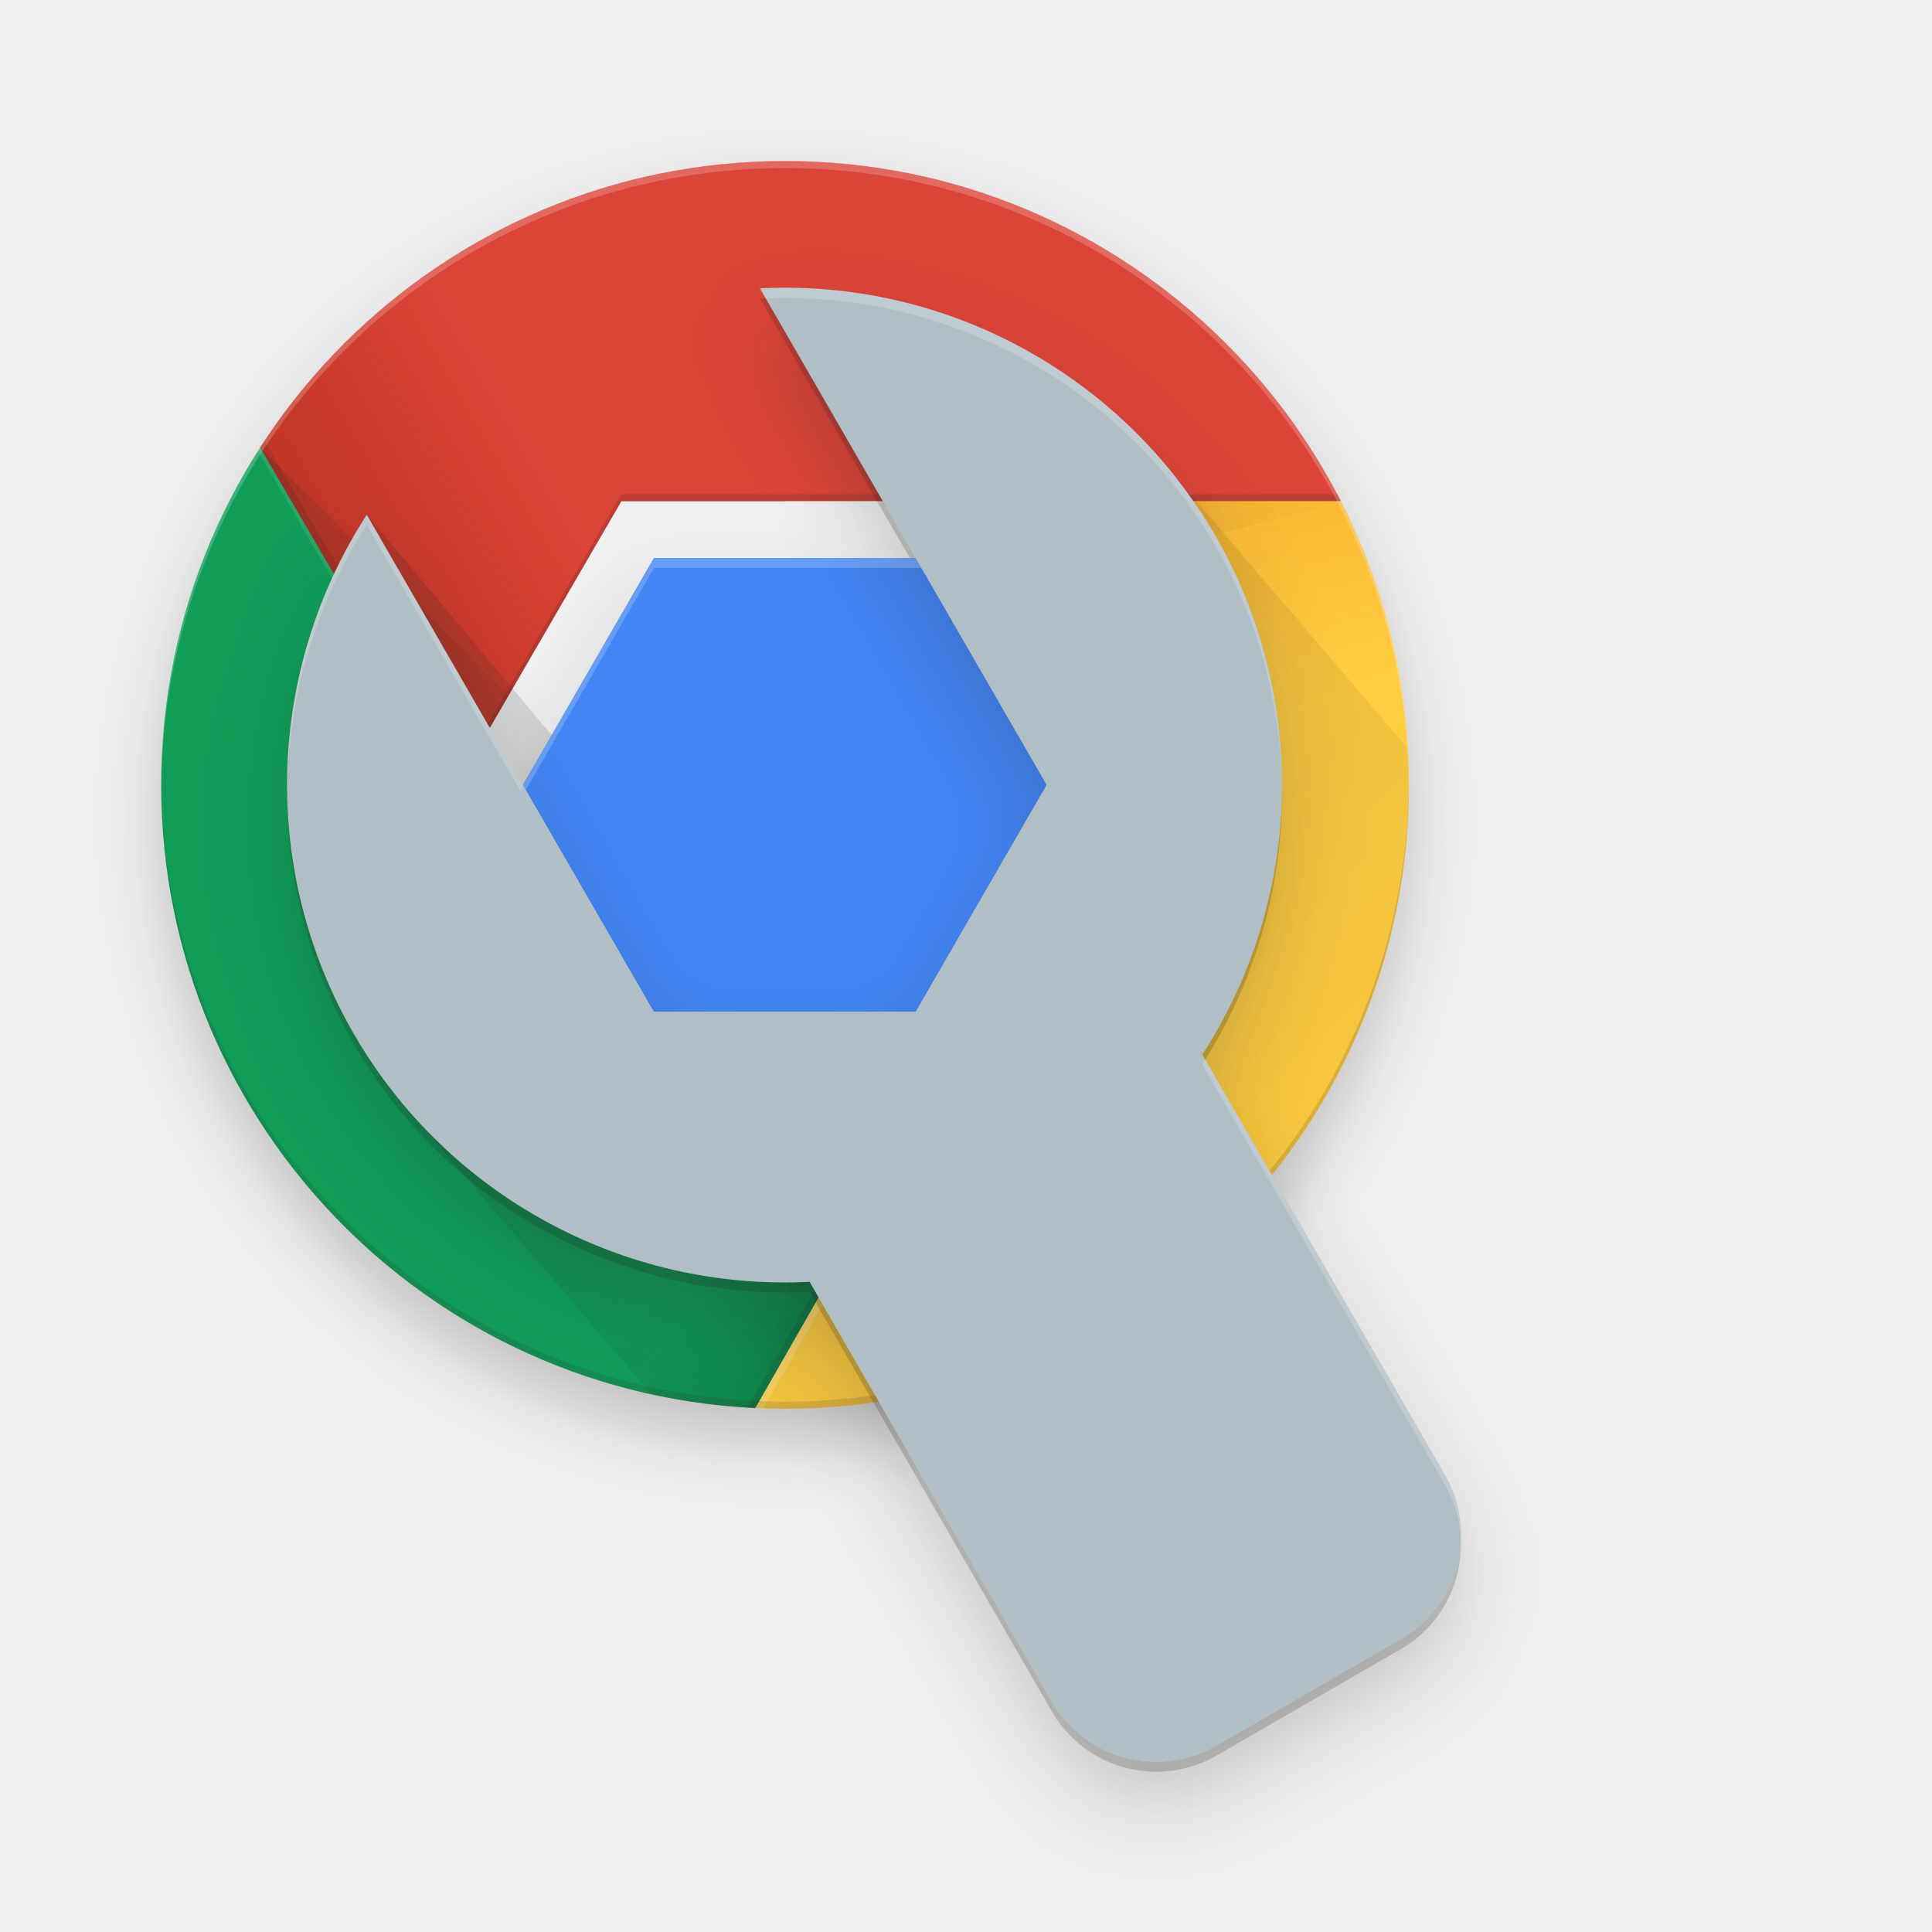
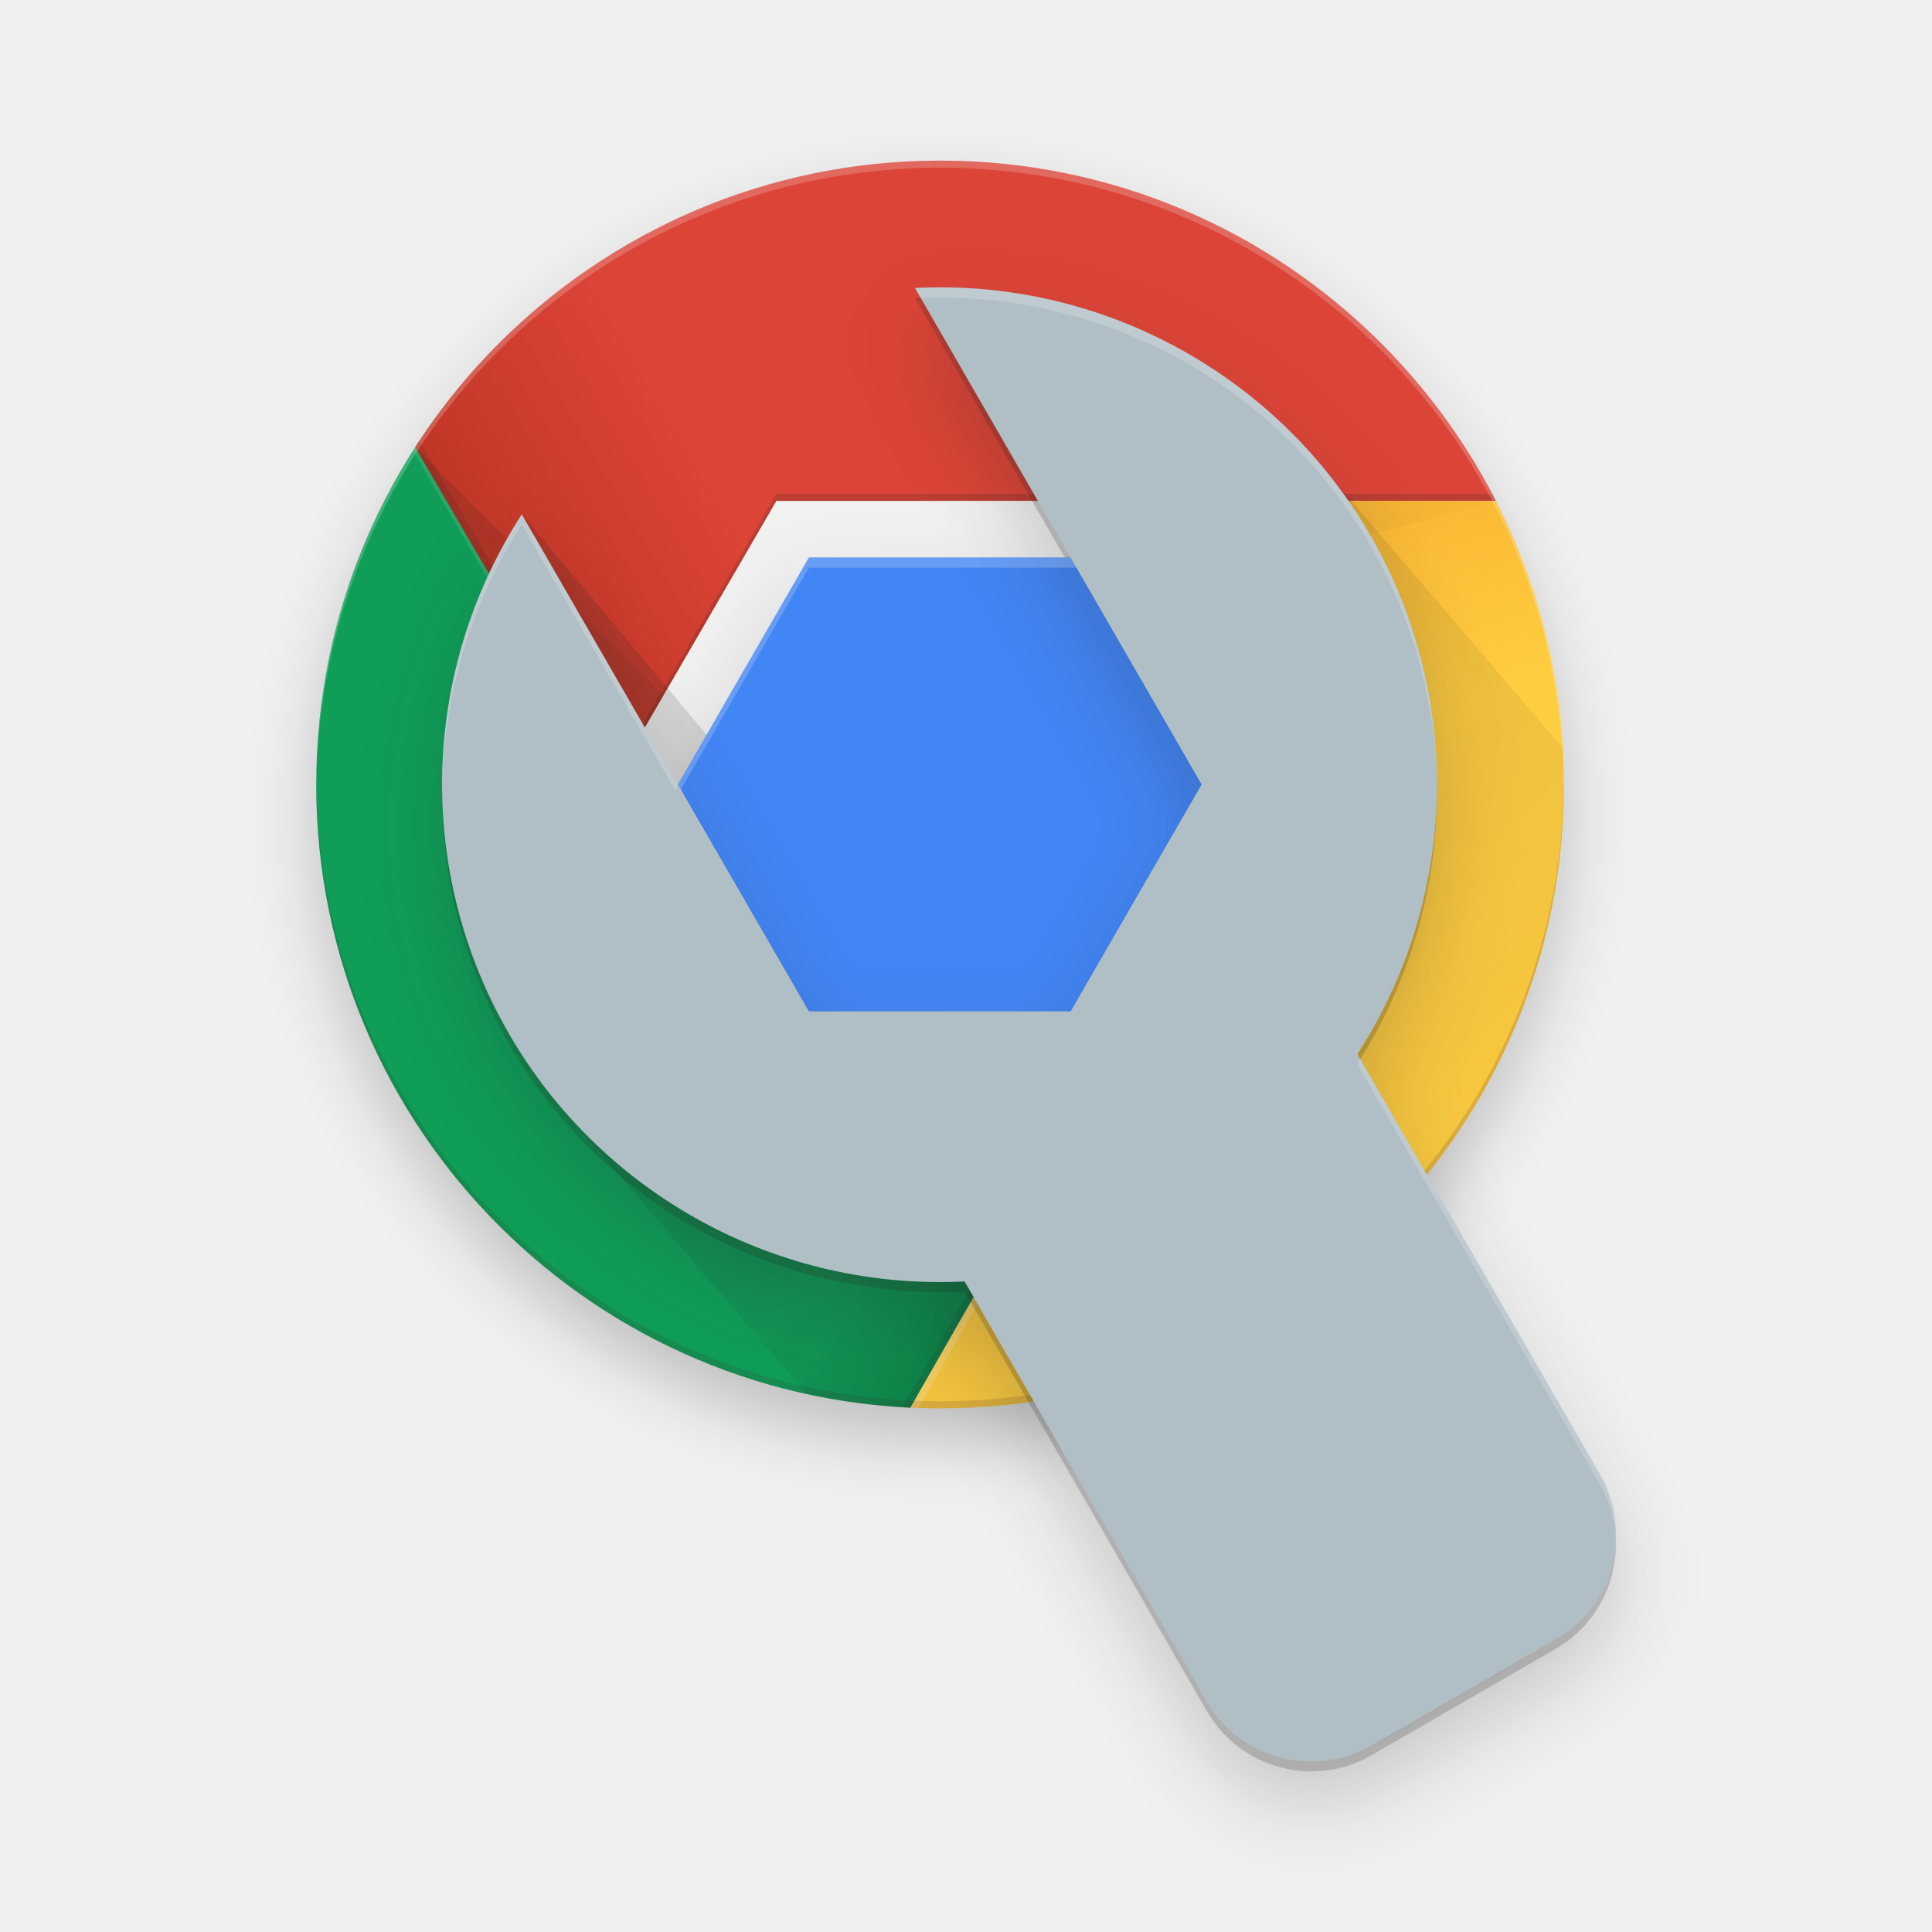
<svg xmlns="http://www.w3.org/2000/svg" xmlns:xlink="http://www.w3.org/1999/xlink" viewBox="1 1 192 192" id="svg3610" version="1.1" width="192" height="192">
  <defs id="defs3612">
    <linearGradient id="linearGradient8142">
      <stop style="stop-color:#212121;stop-opacity:0.2" offset="0" id="stop8144" />
      <stop style="stop-color:#212121;stop-opacity:0;" offset="1" id="stop8146" />
    </linearGradient>
    <circle r="88" cx="96" cy="96" id="a" />
    <linearGradient y2="44.354" x2="81.837" y1="75.021" x1="29.337" gradientUnits="userSpaceOnUse" id="linearGradient3751" xlink:href="#c" />
    <linearGradient y2="130.33" x2="52.538" y1="164.5" x1="110.87" gradientUnits="userSpaceOnUse" id="linearGradient3753" xlink:href="#d" />
    <linearGradient y2="114.13" x2="136.55" y1="49.804" x1="121.86" gradientUnits="userSpaceOnUse" id="linearGradient3755" xlink:href="#g" />
    <linearGradient y2="114.13" x2="136.55" y1="49.804" x1="121.86" gradientUnits="userSpaceOnUse" id="linearGradient3757" xlink:href="#g" />
    <linearGradient y2="44.354" x2="81.837" y1="75.021" x1="29.337" gradientUnits="userSpaceOnUse" id="linearGradient3759" xlink:href="#c" />
    <linearGradient y2="130.33" x2="52.538" y1="164.5" x1="110.87" gradientUnits="userSpaceOnUse" id="linearGradient3761" xlink:href="#d" />
    <clipPath id="b-1">
      <use y="0" x="0" style="overflow:visible" id="use3616-5" height="100%" xlink:href="#a" overflow="visible" width="100%" />
    </clipPath>
    <clipPath id="b-2">
      <use y="0" x="0" style="overflow:visible" id="use3616-0" height="100%" xlink:href="#a" overflow="visible" width="100%" />
    </clipPath>
    <filter style="color-interpolation-filters:sRGB;" id="filter6668">
      <feFlood flood-opacity="0.2" flood-color="rgb(33,33,33)" result="flood" id="feFlood6670" />
      <feComposite in="flood" in2="SourceGraphic" operator="in" result="composite1" id="feComposite6672" />
      <feGaussianBlur in="composite1" stdDeviation="4" result="blur" id="feGaussianBlur6674" />
      <feOffset dx="0" dy="4" result="offset" id="feOffset6676" />
      <feComposite in="SourceGraphic" in2="offset" operator="over" result="composite2" id="feComposite6678" />
    </filter>
    <filter style="color-interpolation-filters:sRGB;" id="filter6680" x="-0.5" y="-0.5" width="2" height="2">
      <feFlood flood-opacity="0.2" flood-color="rgb(33,33,33)" result="flood" id="feFlood6682" />
      <feComposite in="flood" in2="SourceGraphic" operator="in" result="composite1" id="feComposite6684" />
      <feGaussianBlur in="composite1" stdDeviation="4" result="blur" id="feGaussianBlur6686" />
      <feOffset dx="0" dy="4" result="offset" id="feOffset6688" />
      <feComposite in="SourceGraphic" in2="offset" operator="over" result="composite2" id="feComposite6690" />
    </filter>
    <filter id="filter7343" style="color-interpolation-filters:sRGB;">
      <feFlood id="feFlood7345" result="flood" flood-color="rgb(33,33,33)" flood-opacity="0.2" />
      <feComposite id="feComposite7347" result="composite1" operator="in" in2="SourceGraphic" in="flood" />
      <feGaussianBlur id="feGaussianBlur7349" result="blur" stdDeviation="4" in="composite1" />
      <feOffset id="feOffset7351" result="offset" dy="4" dx="0" />
      <feComposite id="feComposite7353" result="composite2" operator="over" in2="offset" in="SourceGraphic" />
    </filter>
    <filter id="filter7369" style="color-interpolation-filters:sRGB;">
      <feFlood id="feFlood7371" result="flood" flood-color="rgb(0,0,0)" flood-opacity="0.2" />
      <feComposite id="feComposite7373" result="composite1" operator="in" in2="SourceGraphic" in="flood" />
      <feGaussianBlur id="feGaussianBlur7375" result="blur" stdDeviation="4" in="composite1" />
      <feOffset id="feOffset7377" result="offset" dy="4" dx="0" />
      <feComposite id="feComposite7379" result="composite2" operator="over" in2="offset" in="SourceGraphic" />
    </filter>
    <linearGradient xlink:href="#linearGradient8142" id="linearGradient8148" x1="28.536" y1="28.59" x2="140" y2="140" gradientUnits="userSpaceOnUse" />
    <filter style="color-interpolation-filters:sRGB;" id="filter8150">
      <feFlood flood-opacity="0.2" flood-color="rgb(0,0,0)" result="flood" id="feFlood8152" />
      <feComposite in="flood" in2="SourceGraphic" operator="in" result="composite1" id="feComposite8154" />
      <feGaussianBlur in="composite1" stdDeviation="4" result="blur" id="feGaussianBlur8156" />
      <feOffset dx="0" dy="4" result="offset" id="feOffset8158" />
      <feComposite in="SourceGraphic" in2="offset" operator="over" result="composite2" id="feComposite8160" />
    </filter>
  </defs>
  <clipPath id="b">
    <use y="0" x="0" style="overflow:visible" id="use3616" height="100%" xlink:href="#a" overflow="visible" width="100%" />
  </clipPath>
  <radialGradient r="84.078" gradientTransform="translate(-576,0)" cx="668.18" cy="55.948" gradientUnits="userSpaceOnUse" id="l">
    <stop id="stop3684" offset="0" stop-opacity=".2" stop-color="#3E2723" />
    <stop id="stop3686" offset="1" stop-opacity="0" stop-color="#3E2723" />
  </radialGradient>
  <radialGradient r="78.044" gradientTransform="translate(-576,0)" cx="597.88" cy="48.52" gradientUnits="userSpaceOnUse" id="p">
    <stop id="stop3705" offset="0" stop-opacity=".2" stop-color="#3E2723" />
    <stop id="stop3707" offset="1" stop-opacity="0" stop-color="#3E2723" />
  </radialGradient>
  <radialGradient r="87.87" gradientTransform="translate(-576,0)" cx="671.84" cy="96.138" gradientUnits="userSpaceOnUse" id="q">
    <stop id="stop3712" offset="0" stop-opacity=".2" stop-color="#263238" />
    <stop id="stop3714" offset="1" stop-opacity="0" stop-color="#263238" />
  </radialGradient>
-   <circle r="62" cy="79" cx="79" id="path7355" style="color:#000000;clip-rule:nonzero;display:inline;overflow:visible;visibility:visible;opacity:1;isolation:auto;mix-blend-mode:normal;color-interpolation:sRGB;color-interpolation-filters:linearRGB;solid-color:#000000;solid-opacity:1;fill:#212121;fill-opacity:0;fill-rule:evenodd;stroke:none;stroke-width:5.635;stroke-linecap:round;stroke-linejoin:round;stroke-miterlimit:4;stroke-dasharray:none;stroke-dashoffset:0;stroke-opacity:1;color-rendering:auto;image-rendering:auto;shape-rendering:auto;text-rendering:auto;enable-background:accumulate;filter:url(#filter7369)" />
-   <g transform="matrix(0.8157895,0,0,0.8157895,-1.8037,1.689856)" id="g5862" style="filter:url(#filter8150)">
-     <g transform="matrix(0.8636364,0,0,0.8636364,16.16591,11.85818)" clip-path="url(#b)" id="g3618">
-       <path d="m 21.97,8 0,108 39.39,0 34.64,-60 88,0 0,-48 z" id="path3620" style="fill:#db4437" />
-       <linearGradient id="c" y2="44.354" gradientUnits="userSpaceOnUse" y1="75.021" x2="81.837" x1="29.337">
-         <stop stop-color="#A52714" stop-opacity=".6" offset="0" id="stop3623" />
-         <stop stop-color="#A52714" stop-opacity="0" offset=".66" id="stop3625" />
-       </linearGradient>
-       <path d="m 21.97,8 0,108 39.39,0 34.64,-60 88,0 0,-48 z" id="path3627" style="fill:url(#linearGradient3751)" />
+   <g id="layer2">
+     <g id="g3517" transform="translate(15.40507,-0.03752939)">
+       <circle style="color:#000000;clip-rule:nonzero;display:inline;overflow:visible;visibility:visible;opacity:1;isolation:auto;mix-blend-mode:normal;color-interpolation:sRGB;color-interpolation-filters:linearRGB;solid-color:#000000;solid-opacity:1;fill:#212121;fill-opacity:0;fill-rule:evenodd;stroke:none;stroke-width:5.635;stroke-linecap:round;stroke-linejoin:round;stroke-miterlimit:4;stroke-dasharray:none;stroke-dashoffset:0;stroke-opacity:1;filter:url(#filter7369);color-rendering:auto;image-rendering:auto;shape-rendering:auto;text-rendering:auto;enable-background:accumulate" id="path7355" cx="79" cy="79" r="62" />
+       <g style="filter:url(#filter8150)" id="g5862" transform="matrix(0.8157895,0,0,0.8157895,-1.8037,1.689856)">
+         <g id="g3618" clip-path="url(#b)" transform="matrix(0.8636364,0,0,0.8636364,16.16591,11.85818)">
+           <path style="fill:#db4437" id="path3620" d="m 21.97,8 0,108 39.39,0 34.64,-60 88,0 0,-48 z" />
+           <linearGradient x1="29.337" x2="81.837" y1="75.021" gradientUnits="userSpaceOnUse" y2="44.354" id="c">
+             <stop id="stop3623" offset="0" stop-opacity=".6" stop-color="#A52714" />
+             <stop id="stop3625" offset=".66" stop-opacity="0" stop-color="#A52714" />
+           </linearGradient>
+           <path style="fill:url(#linearGradient3751)" id="path3627" d="m 21.97,8 0,108 39.39,0 34.64,-60 88,0 0,-48 z" />
+         </g>
+         <path id="path5053-6-81" d="m 79.13,59.358 -19.802,34.113 0.253,0.434 19.549,-33.683 19.945,0 19.945,0 47.764,0 -0.445,-0.864 -47.32,0 -19.945,0 z" style="color:#000000;clip-rule:nonzero;display:inline;overflow:visible;visibility:visible;opacity:1;isolation:auto;mix-blend-mode:normal;color-interpolation:sRGB;color-interpolation-filters:linearRGB;solid-color:#000000;solid-opacity:1;fill:#3e2723;fill-opacity:0.2;fill-rule:evenodd;stroke:none;stroke-width:5.635;stroke-linecap:round;stroke-linejoin:round;stroke-miterlimit:4;stroke-dasharray:none;stroke-dashoffset:0;stroke-opacity:1;color-rendering:auto;image-rendering:auto;shape-rendering:auto;text-rendering:auto;enable-background:accumulate" />
+         <path style="fill:#3e2723;fill-opacity:0.15" id="path3629" transform="matrix(0.8636364,0,0,0.8636364,16.16591,11.85818)" d="m 62.31,115.65 -39.83,-68.31 -0.58,1 39.54,67.8 z" clip-path="url(#b)" />
+         <g id="g3631" clip-path="url(#b)" transform="matrix(0.8636364,0,0,0.8636364,16.16591,11.85818)">
+           <path style="fill:#0f9d58" id="path3633" d="m 8,184 83.77,0 38.88,-38.88 0,-29.12 -69.29,0 L 8,24.48 Z" />
+           <linearGradient x1="110.87" x2="52.538" y1="164.5" gradientUnits="userSpaceOnUse" y2="130.33" id="d">
+             <stop id="stop3636" offset="0" stop-opacity=".4" stop-color="#055524" />
+             <stop id="stop3638" offset=".33" stop-opacity="0" stop-color="#055524" />
+           </linearGradient>
+           <path style="fill:url(#linearGradient3753)" id="path3640" d="m 8,184 83.77,0 38.88,-38.88 0,-29.12 -69.29,0 L 8,24.48 Z" />
+         </g>
+         <path style="fill:#263238;fill-opacity:0.15" id="path3642" transform="matrix(0.8636364,0,0,0.8636364,16.16591,11.85818)" d="m 129.84,117.33 -0.83,-0.48 -38.39,67.15 1.15,0 38.1,-66.64 z" clip-path="url(#b)" />
+         <g id="g3644" clip-path="url(#b)" transform="matrix(0.8636364,0,0,0.8636364,16.16591,11.85818)">
+           <defs id="defs3646">
+             <path d="m 8,184 83.77,0 38.88,-38.88 0,-29.12 -69.29,0 L 8,24.48 Z" id="e" />
+           </defs>
+           <clipPath id="f">
+             <use y="0" x="0" style="overflow:visible" id="use3650" height="100%" xlink:href="#e" overflow="visible" width="100%" />
+           </clipPath>
+           <g id="g3652" clip-path="url(#f)">
+             <path style="fill:#ffcd40" id="path3654" d="m 96,56 34.65,60 -38.88,68 92.23,0 0,-128 z" />
+             <linearGradient x1="121.86" x2="136.55" y1="49.804" gradientUnits="userSpaceOnUse" y2="114.13" id="g">
+               <stop id="stop3657" offset="0" stop-opacity=".3" stop-color="#EA6100" />
+               <stop id="stop3659" offset=".66" stop-opacity="0" stop-color="#EA6100" />
+             </linearGradient>
+             <path style="fill:url(#linearGradient3755)" id="path3661" d="m 96,56 34.65,60 -38.88,68 92.23,0 0,-128 z" />
+           </g>
+         </g>
+         <g id="g3663" clip-path="url(#b)" transform="matrix(0.8636364,0,0,0.8636364,16.16591,11.85818)">
+           <path style="fill:#ffcd40" id="path3665" d="m 96,56 34.65,60 -38.88,68 92.23,0 0,-128 z" />
+           <path style="fill:url(#linearGradient3757)" id="path3667" d="m 96,56 34.65,60 -38.88,68 92.23,0 0,-128 z" />
+         </g>
+         <g id="g3669" clip-path="url(#b)" transform="matrix(0.8636364,0,0,0.8636364,16.16591,11.85818)">
+           <defs id="defs3671">
+             <path d="m 96,56 34.65,60 -38.88,68 92.23,0 0,-128 z" id="i" />
+           </defs>
+           <clipPath id="j">
+             <use y="0" x="0" style="overflow:visible" id="use3675" height="100%" xlink:href="#i" overflow="visible" width="100%" />
+           </clipPath>
+           <g id="g3677" clip-path="url(#j)">
+             <path style="fill:#db4437" id="path3679" d="m 21.97,8 0,108 39.39,0 34.64,-60 88,0 0,-48 z" />
+             <path style="fill:url(#linearGradient3759)" id="path3681" d="m 21.97,8 0,108 39.39,0 34.64,-60 88,0 0,-48 z" />
+           </g>
+         </g>
+         <path style="fill:url(#l)" id="path3688" transform="matrix(0.8636364,0,0,0.8636364,16.16591,11.85818)" d="M 96,56 96,76.95 174.4,56 Z" clip-path="url(#b)" />
+         <g id="g3690" clip-path="url(#b)" transform="matrix(0.8636364,0,0,0.8636364,16.16591,11.85818)">
+           <defs id="defs3692">
+             <path d="m 21.97,8 0,40.34 L 61.36,116 96,56 l 88,0 0,-48 z" id="m" />
+           </defs>
+           <clipPath id="n">
+             <use y="0" x="0" style="overflow:visible" id="use3696" height="100%" xlink:href="#m" overflow="visible" width="100%" />
+           </clipPath>
+           <g id="g3698" clip-path="url(#n)">
+             <path style="fill:#0f9d58" id="path3700" d="m 8,184 83.77,0 38.88,-38.88 0,-29.12 -69.29,0 L 8,24.48 Z" />
+             <path style="fill:url(#linearGradient3761)" id="path3702" d="m 8,184 83.77,0 38.88,-38.88 0,-29.12 -69.29,0 L 8,24.48 Z" />
+           </g>
+         </g>
+         <path style="fill:url(#p)" id="path3709" transform="matrix(0.8636364,0,0,0.8636364,16.16591,11.85818)" d="M 21.97,48.45 79.22,105.69 61.36,116 Z" clip-path="url(#b)" />
+         <path style="fill:url(#q)" id="path3716" transform="matrix(0.8636364,0,0,0.8636364,16.16591,11.85818)" d="m 91.83,183.89 20.96,-78.2 17.86,10.31 z" clip-path="url(#b)" />
+         <path id="path5053-6" d="m 119.02,129.313 -39.89,0 -20.049,-34.545 20.049,-34.545 39.89,2e-6 19.945,34.545 z" style="color:#000000;clip-rule:nonzero;display:inline;overflow:visible;visibility:visible;opacity:1;isolation:auto;mix-blend-mode:normal;color-interpolation:sRGB;color-interpolation-filters:linearRGB;solid-color:#000000;solid-opacity:1;fill:#f1f1f1;fill-opacity:1;fill-rule:evenodd;stroke:none;stroke-width:5.635;stroke-linecap:round;stroke-linejoin:round;stroke-miterlimit:4;stroke-dasharray:none;stroke-dashoffset:0;stroke-opacity:1;color-rendering:auto;image-rendering:auto;shape-rendering:auto;text-rendering:auto;enable-background:accumulate" />
+         <g id="g3718" clip-path="url(#b)" transform="matrix(0.8636364,0,0,0.8636364,16.16591,11.85818)">
+           <path d="m 114.475,128 -36.95,0 -18.475,-32 18.475,-32 36.95,2e-6 18.475,32 z" id="path5053" style="color:#000000;clip-rule:nonzero;display:inline;overflow:visible;visibility:visible;opacity:1;isolation:auto;mix-blend-mode:normal;color-interpolation:sRGB;color-interpolation-filters:linearRGB;solid-color:#000000;solid-opacity:1;fill:#4285f4;fill-opacity:1;fill-rule:evenodd;stroke:none;stroke-width:5.635;stroke-linecap:round;stroke-linejoin:round;stroke-miterlimit:4;stroke-dasharray:none;stroke-dashoffset:0;stroke-opacity:1;color-rendering:auto;image-rendering:auto;shape-rendering:auto;text-rendering:auto;enable-background:accumulate" />
+         </g>
+         <g id="g3724" clip-path="url(#b)" transform="matrix(0.8636364,0,0,0.8636364,16.14,11.85818)">
+           <path id="path3728" transform="translate(0.0299985,3.66e-6)" d="m 7.971,24.48 0,1 L 54.498,105.283 72.906,137 l 46.188,0 23.094,-40 -0.289,-0.5 -22.805,39.5 -46.188,0 -11.523,-19.855 c -0.006,-0.057 -0.01,-0.121 -0.023,-0.145 l -0.039,0 -4.756,-8.16 L 49.982,96.5 c 0,0 -41.982,-72.02 -42.012,-72.02 z" style="fill:#ffffff;fill-opacity:0.1" />
+           <path style="fill:#ffffff;fill-opacity:0.2" id="path3732" d="m 131,117.33 c 3.4,-5.88 5.37,-12.68 5.37,-19.96 0,-4.22 -0.66,-8.28 -1.87,-12.09 0.95,3.42 1.5,7.01 1.5,10.73 0,7.28 -1.97,14.08 -5.37,19.96 l 0.02,0.04 -38.88,68 1.16,0 38.09,-66.64 -0.02,-0.04 z" />
+         </g>
+         <g id="g3734" clip-path="url(#b)" transform="matrix(0.8636364,0,0,0.8636364,16.16591,11.85818)">
+           <path style="fill:#ffffff;fill-opacity:0.2" id="path3736" d="m 96,9 c 48.43,0 87.72,39.13 87.99,87.5 0,-0.17 0.01,-0.33 0.01,-0.5 C 184,47.4 144.6,8 96,8 47.4,8 8,47.4 8,96 8,96.17 8.01,96.33 8.01,96.5 8.28,48.13 47.57,9 96,9 Z" />
+           <path style="fill:#3e2723;fill-opacity:0.15" id="path3738" d="m 96,183 c 48.43,0 87.72,-39.13 87.99,-87.5 0,0.17 0.01,0.33 0.01,0.5 0,48.6 -39.4,88 -88,88 C 47.4,184 8,144.6 8,96 8,95.83 8.01,95.67 8.01,95.5 8.28,143.87 47.57,183 96,183 Z" />
+         </g>
+       </g>
+       <path style="color:#000000;clip-rule:nonzero;display:inline;overflow:visible;visibility:visible;opacity:0.2;isolation:auto;mix-blend-mode:normal;color-interpolation:sRGB;color-interpolation-filters:linearRGB;solid-color:#000000;solid-opacity:1;fill:#212121;fill-opacity:1;fill-rule:evenodd;stroke:none;stroke-width:5.635;stroke-linecap:round;stroke-linejoin:round;stroke-miterlimit:4;stroke-dasharray:none;stroke-dashoffset:0;stroke-opacity:1;color-rendering:auto;image-rendering:auto;shape-rendering:auto;text-rendering:auto;enable-background:accumulate" d="m 76.098,29.65 a 49.455,49.455 0 0 0 -0.576,0.002 l 2.244,3.887 4.41,7.639 4.41,7.637 4.41,7.639 L 103.723,78.5 104.012,78 90.996,55.455 86.586,47.816 82.176,40.178 77.766,32.539 76.098,29.65 Z m 51.271,47.768 a 49.455,49.455 0 0 1 -7.885,27.379 l 0.289,0.5 a 49.455,49.455 0 0 0 7.596,-27.879 z m -98.809,2.121 a 49.455,49.455 0 0 0 6.59,24.189 49.455,49.455 0 0 0 45.307,24.656 l 24.064,41.68 c 3.324,5.757 10.635,7.717 16.393,4.393 l 18.266,-10.547 c 4.028,-2.325 6.187,-6.601 5.988,-10.932 -0.151,3.979 -2.271,7.786 -5.988,9.932 l -18.266,10.547 c -5.757,3.324 -13.069,1.365 -16.393,-4.393 L 80.457,127.385 A 49.455,49.455 0 0 1 35.15,102.729 49.455,49.455 0 0 1 28.561,79.539 Z" transform="translate(1,1)" id="path6410-7" />
+       <path transform="translate(1,1)" id="path7608" d="m 77.254,28.596 c -0.576,0.009 -1.154,0.028 -1.732,0.057 l 2.244,3.887 4.41,7.639 0,0.002 4.41,7.637 4.41,7.639 L 104.012,78 c -0.051,0.088 -13.018,22.547 -13.018,22.547 l -12.521,-0.002 c -0.147,-0.255 -0.441,-0.764 -0.441,-0.764 -0.115,0.177 -0.222,0.357 -0.334,0.535 l -41.25,-49.158 C 26.374,66.743 25.873,86.657 35.15,102.729 c 1.801,3.118 3.914,5.984 6.281,8.58 l 23.266,27.203 A 62,62 0 0 0 78,140 62,62 0 0 0 140,78 62,62 0 0 0 139.869,74.336 L 116.525,47.041 C 107.045,35.259 92.587,28.361 77.254,28.596 Z" style="color:#000000;clip-rule:nonzero;display:inline;overflow:visible;visibility:visible;opacity:1;isolation:auto;mix-blend-mode:normal;color-interpolation:sRGB;color-interpolation-filters:linearRGB;solid-color:#000000;solid-opacity:1;fill:url(#linearGradient8148);fill-opacity:1;fill-rule:evenodd;stroke:none;stroke-width:5.635;stroke-linecap:round;stroke-linejoin:round;stroke-miterlimit:4;stroke-dasharray:none;stroke-dashoffset:0;stroke-opacity:1;color-rendering:auto;image-rendering:auto;shape-rendering:auto;text-rendering:auto;enable-background:accumulate" />
+       <path style="color:#000000;clip-rule:nonzero;display:inline;overflow:visible;visibility:visible;opacity:1;isolation:auto;mix-blend-mode:normal;color-interpolation:sRGB;color-interpolation-filters:linearRGB;solid-color:#000000;solid-opacity:1;fill:#4285f4;fill-opacity:1;fill-rule:evenodd;stroke:none;stroke-width:5.635;stroke-linecap:round;stroke-linejoin:round;stroke-miterlimit:4;stroke-dasharray:none;stroke-dashoffset:0;stroke-opacity:1;filter:url(#filter6680);color-rendering:auto;image-rendering:auto;shape-rendering:auto;text-rendering:auto;enable-background:accumulate" id="path5053-9" d="m 92.017,101.545 -26.033,0 -13.017,-22.545 13.017,-22.545 26.033,10e-7 13.017,22.545 z" />
+       <path id="path6410" d="m 37.448,52.158 a 49.455,49.455 0 0 0 -1.297,51.569 49.455,49.455 0 0 0 45.307,24.658 l 24.063,41.679 c 3.324,5.757 10.635,7.716 16.392,4.392 l 18.266,-10.546 c 5.757,-3.324 7.716,-10.635 4.392,-16.392 L 120.484,105.797 A 49.455,49.455 0 0 0 121.807,54.274 49.455,49.455 0 0 0 76.522,29.653 l 2.244,3.887 4.41,7.639 4.409,7.637 4.41,7.639 13.017,22.545 -13.017,22.547 -26.033,-0.001 -4.41,-7.639 -4.409,-7.637 -4.197,-7.27 -0.213,-0.369 -4.197,-7.27 -0.213,-0.369 -4.196,-7.268 -0.213,-0.369 -4.197,-7.27 -0.213,-0.369 -2.055,-3.559 z" style="color:#000000;clip-rule:nonzero;display:inline;overflow:visible;visibility:visible;opacity:1;isolation:auto;mix-blend-mode:normal;color-interpolation:sRGB;color-interpolation-filters:linearRGB;solid-color:#000000;solid-opacity:1;fill:#b0bec5;fill-opacity:1;fill-rule:evenodd;stroke:none;stroke-width:5.635;stroke-linecap:round;stroke-linejoin:round;stroke-miterlimit:4;stroke-dasharray:none;stroke-dashoffset:0;stroke-opacity:1;filter:url(#filter6668);color-rendering:auto;image-rendering:auto;shape-rendering:auto;text-rendering:auto;enable-background:accumulate" />
+       <path style="color:#000000;clip-rule:nonzero;display:inline;overflow:visible;visibility:visible;opacity:0.2;isolation:auto;mix-blend-mode:normal;color-interpolation:sRGB;color-interpolation-filters:linearRGB;solid-color:#000000;solid-opacity:1;fill:#ffffff;fill-opacity:1;fill-rule:evenodd;stroke:none;stroke-width:5.635;stroke-linecap:round;stroke-linejoin:round;stroke-miterlimit:4;stroke-dasharray:none;stroke-dashoffset:0;stroke-opacity:1;color-rendering:auto;image-rendering:auto;shape-rendering:auto;text-rendering:auto;enable-background:accumulate" d="m 81.287,29.643 c -1.588,-0.073 -3.178,-0.07 -4.766,0.01 l 0.576,0.998 c 18.314,-0.711 35.52,8.765 44.709,24.623 4.059,7.057 6.313,15.007 6.562,23.145 -0.082,-8.478 -2.342,-16.792 -6.562,-24.145 C 113.373,39.702 98.106,30.421 81.287,29.643 Z M 37.447,52.159 c -5.451,8.44 -8.202,18.339 -7.887,28.381 -0.114,-9.703 2.628,-19.225 7.887,-27.381 l 2.055,3.559 0.213,0.369 4.197,7.27 0.213,0.369 4.197,7.268 0.213,0.369 4.197,7.27 0.213,-0.631 -0.213,-0.369 -4.197,-7.27 -0.213,-0.369 -4.197,-7.268 -0.213,-0.369 -4.197,-7.27 -0.213,-0.369 z m 83.326,54.139 c -0.095,0.167 -0.192,0.334 -0.289,0.5 l 24.088,41.723 c 0.999,1.73 1.51,3.599 1.596,5.459 0.083,-2.184 -0.418,-4.419 -1.596,-6.459 z" id="path6410-0" />
+       <path style="color:#000000;clip-rule:nonzero;display:inline;overflow:visible;visibility:visible;opacity:0.2;isolation:auto;mix-blend-mode:normal;color-interpolation:sRGB;color-interpolation-filters:linearRGB;solid-color:#000000;solid-opacity:1;fill:#ffffff;fill-opacity:1;fill-rule:evenodd;stroke:none;stroke-width:5.635;stroke-linecap:round;stroke-linejoin:round;stroke-miterlimit:4;stroke-dasharray:none;stroke-dashoffset:0;stroke-opacity:1;color-rendering:auto;image-rendering:auto;shape-rendering:auto;text-rendering:auto;enable-background:accumulate" d="M 65.982,56.453 52.967,79 l 0.289,0.5 12.727,-22.045 26.633,0 -0.597,-1.002 z" id="path5053-9-6" />
    </g>
-     <path style="color:#000000;clip-rule:nonzero;display:inline;overflow:visible;visibility:visible;opacity:1;isolation:auto;mix-blend-mode:normal;color-interpolation:sRGB;color-interpolation-filters:linearRGB;solid-color:#000000;solid-opacity:1;fill:#3e2723;fill-opacity:0.2;fill-rule:evenodd;stroke:none;stroke-width:5.635;stroke-linecap:round;stroke-linejoin:round;stroke-miterlimit:4;stroke-dasharray:none;stroke-dashoffset:0;stroke-opacity:1;color-rendering:auto;image-rendering:auto;shape-rendering:auto;text-rendering:auto;enable-background:accumulate" d="m 79.13,59.358 -19.802,34.113 0.253,0.434 19.549,-33.683 19.945,0 19.945,0 47.764,0 -0.445,-0.864 -47.32,0 -19.945,0 z" id="path5053-6-81" />
-     <path clip-path="url(#b)" d="m 62.31,115.65 -39.83,-68.31 -0.58,1 39.54,67.8 z" transform="matrix(0.8636364,0,0,0.8636364,16.16591,11.85818)" id="path3629" style="fill:#3e2723;fill-opacity:0.15" />
-     <g transform="matrix(0.8636364,0,0,0.8636364,16.16591,11.85818)" clip-path="url(#b)" id="g3631">
-       <path d="m 8,184 83.77,0 38.88,-38.88 0,-29.12 -69.29,0 L 8,24.48 Z" id="path3633" style="fill:#0f9d58" />
-       <linearGradient id="d" y2="130.33" gradientUnits="userSpaceOnUse" y1="164.5" x2="52.538" x1="110.87">
-         <stop stop-color="#055524" stop-opacity=".4" offset="0" id="stop3636" />
-         <stop stop-color="#055524" stop-opacity="0" offset=".33" id="stop3638" />
-       </linearGradient>
-       <path d="m 8,184 83.77,0 38.88,-38.88 0,-29.12 -69.29,0 L 8,24.48 Z" id="path3640" style="fill:url(#linearGradient3753)" />
-     </g>
-     <path clip-path="url(#b)" d="m 129.84,117.33 -0.83,-0.48 -38.39,67.15 1.15,0 38.1,-66.64 z" transform="matrix(0.8636364,0,0,0.8636364,16.16591,11.85818)" id="path3642" style="fill:#263238;fill-opacity:0.15" />
-     <g transform="matrix(0.8636364,0,0,0.8636364,16.16591,11.85818)" clip-path="url(#b)" id="g3644">
-       <defs id="defs3646">
-         <path id="e" d="m 8,184 83.77,0 38.88,-38.88 0,-29.12 -69.29,0 L 8,24.48 Z" />
-       </defs>
-       <clipPath id="f">
-         <use width="100%" overflow="visible" xlink:href="#e" height="100%" id="use3650" style="overflow:visible" x="0" y="0" />
-       </clipPath>
-       <g clip-path="url(#f)" id="g3652">
-         <path d="m 96,56 34.65,60 -38.88,68 92.23,0 0,-128 z" id="path3654" style="fill:#ffcd40" />
-         <linearGradient id="g" y2="114.13" gradientUnits="userSpaceOnUse" y1="49.804" x2="136.55" x1="121.86">
-           <stop stop-color="#EA6100" stop-opacity=".3" offset="0" id="stop3657" />
-           <stop stop-color="#EA6100" stop-opacity="0" offset=".66" id="stop3659" />
-         </linearGradient>
-         <path d="m 96,56 34.65,60 -38.88,68 92.23,0 0,-128 z" id="path3661" style="fill:url(#linearGradient3755)" />
-       </g>
-     </g>
-     <g transform="matrix(0.8636364,0,0,0.8636364,16.16591,11.85818)" clip-path="url(#b)" id="g3663">
-       <path d="m 96,56 34.65,60 -38.88,68 92.23,0 0,-128 z" id="path3665" style="fill:#ffcd40" />
-       <path d="m 96,56 34.65,60 -38.88,68 92.23,0 0,-128 z" id="path3667" style="fill:url(#linearGradient3757)" />
-     </g>
-     <g transform="matrix(0.8636364,0,0,0.8636364,16.16591,11.85818)" clip-path="url(#b)" id="g3669">
-       <defs id="defs3671">
-         <path id="i" d="m 96,56 34.65,60 -38.88,68 92.23,0 0,-128 z" />
-       </defs>
-       <clipPath id="j">
-         <use width="100%" overflow="visible" xlink:href="#i" height="100%" id="use3675" style="overflow:visible" x="0" y="0" />
-       </clipPath>
-       <g clip-path="url(#j)" id="g3677">
-         <path d="m 21.97,8 0,108 39.39,0 34.64,-60 88,0 0,-48 z" id="path3679" style="fill:#db4437" />
-         <path d="m 21.97,8 0,108 39.39,0 34.64,-60 88,0 0,-48 z" id="path3681" style="fill:url(#linearGradient3759)" />
-       </g>
-     </g>
-     <path clip-path="url(#b)" d="M 96,56 96,76.95 174.4,56 Z" transform="matrix(0.8636364,0,0,0.8636364,16.16591,11.85818)" id="path3688" style="fill:url(#l)" />
-     <g transform="matrix(0.8636364,0,0,0.8636364,16.16591,11.85818)" clip-path="url(#b)" id="g3690">
-       <defs id="defs3692">
-         <path id="m" d="m 21.97,8 0,40.34 L 61.36,116 96,56 l 88,0 0,-48 z" />
-       </defs>
-       <clipPath id="n">
-         <use width="100%" overflow="visible" xlink:href="#m" height="100%" id="use3696" style="overflow:visible" x="0" y="0" />
-       </clipPath>
-       <g clip-path="url(#n)" id="g3698">
-         <path d="m 8,184 83.77,0 38.88,-38.88 0,-29.12 -69.29,0 L 8,24.48 Z" id="path3700" style="fill:#0f9d58" />
-         <path d="m 8,184 83.77,0 38.88,-38.88 0,-29.12 -69.29,0 L 8,24.48 Z" id="path3702" style="fill:url(#linearGradient3761)" />
-       </g>
-     </g>
-     <path clip-path="url(#b)" d="M 21.97,48.45 79.22,105.69 61.36,116 Z" transform="matrix(0.8636364,0,0,0.8636364,16.16591,11.85818)" id="path3709" style="fill:url(#p)" />
-     <path clip-path="url(#b)" d="m 91.83,183.89 20.96,-78.2 17.86,10.31 z" transform="matrix(0.8636364,0,0,0.8636364,16.16591,11.85818)" id="path3716" style="fill:url(#q)" />
-     <path style="color:#000000;clip-rule:nonzero;display:inline;overflow:visible;visibility:visible;opacity:1;isolation:auto;mix-blend-mode:normal;color-interpolation:sRGB;color-interpolation-filters:linearRGB;solid-color:#000000;solid-opacity:1;fill:#f1f1f1;fill-opacity:1;fill-rule:evenodd;stroke:none;stroke-width:5.635;stroke-linecap:round;stroke-linejoin:round;stroke-miterlimit:4;stroke-dasharray:none;stroke-dashoffset:0;stroke-opacity:1;color-rendering:auto;image-rendering:auto;shape-rendering:auto;text-rendering:auto;enable-background:accumulate" d="m 119.02,129.313 -39.89,0 -20.049,-34.545 20.049,-34.545 39.89,2e-6 19.945,34.545 z" id="path5053-6" />
-     <g transform="matrix(0.8636364,0,0,0.8636364,16.16591,11.85818)" clip-path="url(#b)" id="g3718">
-       <path style="color:#000000;clip-rule:nonzero;display:inline;overflow:visible;visibility:visible;opacity:1;isolation:auto;mix-blend-mode:normal;color-interpolation:sRGB;color-interpolation-filters:linearRGB;solid-color:#000000;solid-opacity:1;fill:#4285f4;fill-opacity:1;fill-rule:evenodd;stroke:none;stroke-width:5.635;stroke-linecap:round;stroke-linejoin:round;stroke-miterlimit:4;stroke-dasharray:none;stroke-dashoffset:0;stroke-opacity:1;color-rendering:auto;image-rendering:auto;shape-rendering:auto;text-rendering:auto;enable-background:accumulate" id="path5053" d="m 114.475,128 -36.95,0 -18.475,-32 18.475,-32 36.95,2e-6 18.475,32 z" />
-     </g>
-     <g transform="matrix(0.8636364,0,0,0.8636364,16.14,11.85818)" clip-path="url(#b)" id="g3724">
-       <path style="fill:#ffffff;fill-opacity:0.1" d="m 7.971,24.48 0,1 L 54.498,105.283 72.906,137 l 46.188,0 23.094,-40 -0.289,-0.5 -22.805,39.5 -46.188,0 -11.523,-19.855 c -0.006,-0.057 -0.01,-0.121 -0.023,-0.145 l -0.039,0 -4.756,-8.16 L 49.982,96.5 c 0,0 -41.982,-72.02 -42.012,-72.02 z" transform="translate(0.0299985,3.66e-6)" id="path3728" />
-       <path d="m 131,117.33 c 3.4,-5.88 5.37,-12.68 5.37,-19.96 0,-4.22 -0.66,-8.28 -1.87,-12.09 0.95,3.42 1.5,7.01 1.5,10.73 0,7.28 -1.97,14.08 -5.37,19.96 l 0.02,0.04 -38.88,68 1.16,0 38.09,-66.64 -0.02,-0.04 z" id="path3732" style="fill:#ffffff;fill-opacity:0.2" />
-     </g>
-     <g transform="matrix(0.8636364,0,0,0.8636364,16.16591,11.85818)" clip-path="url(#b)" id="g3734">
-       <path d="m 96,9 c 48.43,0 87.72,39.13 87.99,87.5 0,-0.17 0.01,-0.33 0.01,-0.5 C 184,47.4 144.6,8 96,8 47.4,8 8,47.4 8,96 8,96.17 8.01,96.33 8.01,96.5 8.28,48.13 47.57,9 96,9 Z" id="path3736" style="fill:#ffffff;fill-opacity:0.2" />
-       <path d="m 96,183 c 48.43,0 87.72,-39.13 87.99,-87.5 0,0.17 0.01,0.33 0.01,0.5 0,48.6 -39.4,88 -88,88 C 47.4,184 8,144.6 8,96 8,95.83 8.01,95.67 8.01,95.5 8.28,143.87 47.57,183 96,183 Z" id="path3738" style="fill:#3e2723;fill-opacity:0.15" />
-     </g>
-   </g>
-   <g id="layer2">
-     <path id="path6410-7" transform="translate(1,1)" d="M 76.098 29.65 A 49.455 49.455 0 0 0 75.521 29.652 L 77.766 33.539 L 82.176 41.178 L 86.586 48.814 L 90.996 56.453 L 103.723 78.5 L 104.012 78 L 90.996 55.455 L 86.586 47.816 L 82.176 40.178 L 77.766 32.539 L 76.098 29.65 z M 127.369 77.418 A 49.455 49.455 0 0 1 119.484 104.797 L 119.773 105.297 A 49.455 49.455 0 0 0 127.369 77.418 z M 28.561 79.539 A 49.455 49.455 0 0 0 35.15 103.729 A 49.455 49.455 0 0 0 80.457 128.385 L 104.521 170.064 C 107.845 175.822 115.157 177.781 120.914 174.457 L 139.18 163.91 C 143.207 161.585 145.367 157.309 145.168 152.979 C 145.017 156.957 142.897 160.764 139.18 162.91 L 120.914 173.457 C 115.157 176.781 107.845 174.822 104.521 169.064 L 80.457 127.385 A 49.455 49.455 0 0 1 35.15 102.729 A 49.455 49.455 0 0 1 28.561 79.539 z " style="color:#000000;clip-rule:nonzero;display:inline;overflow:visible;visibility:visible;opacity:0.2;isolation:auto;mix-blend-mode:normal;color-interpolation:sRGB;color-interpolation-filters:linearRGB;solid-color:#000000;solid-opacity:1;fill:#212121;fill-opacity:1;fill-rule:evenodd;stroke:none;stroke-width:5.635;stroke-linecap:round;stroke-linejoin:round;stroke-miterlimit:4;stroke-dasharray:none;stroke-dashoffset:0;stroke-opacity:1;color-rendering:auto;image-rendering:auto;shape-rendering:auto;text-rendering:auto;enable-background:accumulate" />
-     <path style="color:#000000;clip-rule:nonzero;display:inline;overflow:visible;visibility:visible;opacity:1;isolation:auto;mix-blend-mode:normal;color-interpolation:sRGB;color-interpolation-filters:linearRGB;solid-color:#000000;solid-opacity:1;fill:url(#linearGradient8148);fill-opacity:1;fill-rule:evenodd;stroke:none;stroke-width:5.635;stroke-linecap:round;stroke-linejoin:round;stroke-miterlimit:4;stroke-dasharray:none;stroke-dashoffset:0;stroke-opacity:1;color-rendering:auto;image-rendering:auto;shape-rendering:auto;text-rendering:auto;enable-background:accumulate" d="M 77.254 28.596 C 76.677 28.605 76.1 28.623 75.521 28.652 L 77.766 32.539 L 82.176 40.178 L 82.176 40.18 L 86.586 47.816 L 90.996 55.455 L 104.012 78 C 103.961 78.088 90.994 100.547 90.994 100.547 L 78.473 100.545 C 78.326 100.29 78.031 99.781 78.031 99.781 C 77.917 99.958 77.809 100.138 77.697 100.316 L 36.447 51.158 C 26.374 66.743 25.873 86.657 35.15 102.729 C 36.951 105.846 39.065 108.712 41.432 111.309 L 64.697 138.512 A 62 62 0 0 0 78 140 A 62 62 0 0 0 140 78 A 62 62 0 0 0 139.869 74.336 L 116.525 47.041 C 107.045 35.259 92.587 28.361 77.254 28.596 z " id="path7608" transform="translate(1,1)" />
-     <path d="m 92.017,101.545 -26.033,0 -13.017,-22.545 13.017,-22.545 26.033,10e-7 13.017,22.545 z" id="path5053-9" style="color:#000000;clip-rule:nonzero;display:inline;overflow:visible;visibility:visible;opacity:1;isolation:auto;mix-blend-mode:normal;color-interpolation:sRGB;color-interpolation-filters:linearRGB;solid-color:#000000;solid-opacity:1;fill:#4285f4;fill-opacity:1;fill-rule:evenodd;stroke:none;stroke-width:5.635;stroke-linecap:round;stroke-linejoin:round;stroke-miterlimit:4;stroke-dasharray:none;stroke-dashoffset:0;stroke-opacity:1;color-rendering:auto;image-rendering:auto;shape-rendering:auto;text-rendering:auto;enable-background:accumulate;filter:url(#filter6680)" />
-     <path style="color:#000000;clip-rule:nonzero;display:inline;overflow:visible;visibility:visible;opacity:1;isolation:auto;mix-blend-mode:normal;color-interpolation:sRGB;color-interpolation-filters:linearRGB;solid-color:#000000;solid-opacity:1;fill:#b0bec5;fill-opacity:1;fill-rule:evenodd;stroke:none;stroke-width:5.635;stroke-linecap:round;stroke-linejoin:round;stroke-miterlimit:4;stroke-dasharray:none;stroke-dashoffset:0;stroke-opacity:1;color-rendering:auto;image-rendering:auto;shape-rendering:auto;text-rendering:auto;enable-background:accumulate;filter:url(#filter6668)" d="m 37.448,52.158 a 49.455,49.455 0 0 0 -1.297,51.569 49.455,49.455 0 0 0 45.307,24.658 l 24.063,41.679 c 3.324,5.757 10.635,7.716 16.392,4.392 l 18.266,-10.546 c 5.757,-3.324 7.716,-10.635 4.392,-16.392 L 120.484,105.797 A 49.455,49.455 0 0 0 121.807,54.274 49.455,49.455 0 0 0 76.522,29.653 l 2.244,3.887 4.41,7.639 4.409,7.637 4.41,7.639 13.017,22.545 -13.017,22.547 -26.033,-0.001 -4.41,-7.639 -4.409,-7.637 -4.197,-7.27 -0.213,-0.369 -4.197,-7.27 -0.213,-0.369 -4.196,-7.268 -0.213,-0.369 -4.197,-7.27 -0.213,-0.369 -2.055,-3.559 z" id="path6410" />
-     <path id="path6410-0" d="m 81.287,29.643 c -1.588,-0.073 -3.178,-0.07 -4.766,0.01 l 0.576,0.998 c 18.314,-0.711 35.52,8.765 44.709,24.623 4.059,7.057 6.313,15.007 6.562,23.145 -0.082,-8.478 -2.342,-16.792 -6.562,-24.145 C 113.373,39.702 98.106,30.421 81.287,29.643 Z M 37.447,52.159 c -5.451,8.44 -8.202,18.339 -7.887,28.381 -0.114,-9.703 2.628,-19.225 7.887,-27.381 l 2.055,3.559 0.213,0.369 4.197,7.27 0.213,0.369 4.197,7.268 0.213,0.369 4.197,7.27 0.213,-0.631 -0.213,-0.369 -4.197,-7.27 -0.213,-0.369 -4.197,-7.268 -0.213,-0.369 -4.197,-7.27 -0.213,-0.369 z m 83.326,54.139 c -0.095,0.167 -0.192,0.334 -0.289,0.5 l 24.088,41.723 c 0.999,1.73 1.51,3.599 1.596,5.459 0.083,-2.184 -0.418,-4.419 -1.596,-6.459 z" style="color:#000000;clip-rule:nonzero;display:inline;overflow:visible;visibility:visible;opacity:0.2;isolation:auto;mix-blend-mode:normal;color-interpolation:sRGB;color-interpolation-filters:linearRGB;solid-color:#000000;solid-opacity:1;fill:#ffffff;fill-opacity:1;fill-rule:evenodd;stroke:none;stroke-width:5.635;stroke-linecap:round;stroke-linejoin:round;stroke-miterlimit:4;stroke-dasharray:none;stroke-dashoffset:0;stroke-opacity:1;color-rendering:auto;image-rendering:auto;shape-rendering:auto;text-rendering:auto;enable-background:accumulate" />
-     <path id="path5053-9-6" d="M 65.982,56.453 52.967,79 l 0.289,0.5 12.727,-22.045 26.633,0 -0.597,-1.002 z" style="color:#000000;clip-rule:nonzero;display:inline;overflow:visible;visibility:visible;opacity:0.2;isolation:auto;mix-blend-mode:normal;color-interpolation:sRGB;color-interpolation-filters:linearRGB;solid-color:#000000;solid-opacity:1;fill:#ffffff;fill-opacity:1;fill-rule:evenodd;stroke:none;stroke-width:5.635;stroke-linecap:round;stroke-linejoin:round;stroke-miterlimit:4;stroke-dasharray:none;stroke-dashoffset:0;stroke-opacity:1;color-rendering:auto;image-rendering:auto;shape-rendering:auto;text-rendering:auto;enable-background:accumulate" />
  </g>
  <radialGradient r="176.75" gradientTransform="translate(1.000001,0.9999963)" cx="34.286" cy="32.014" gradientUnits="userSpaceOnUse" id="r">
    <stop id="stop3741" offset="0" stop-opacity=".1" stop-color="#fff" />
    <stop id="stop3743" offset="1" stop-opacity="0" stop-color="#fff" />
  </radialGradient>
</svg>
